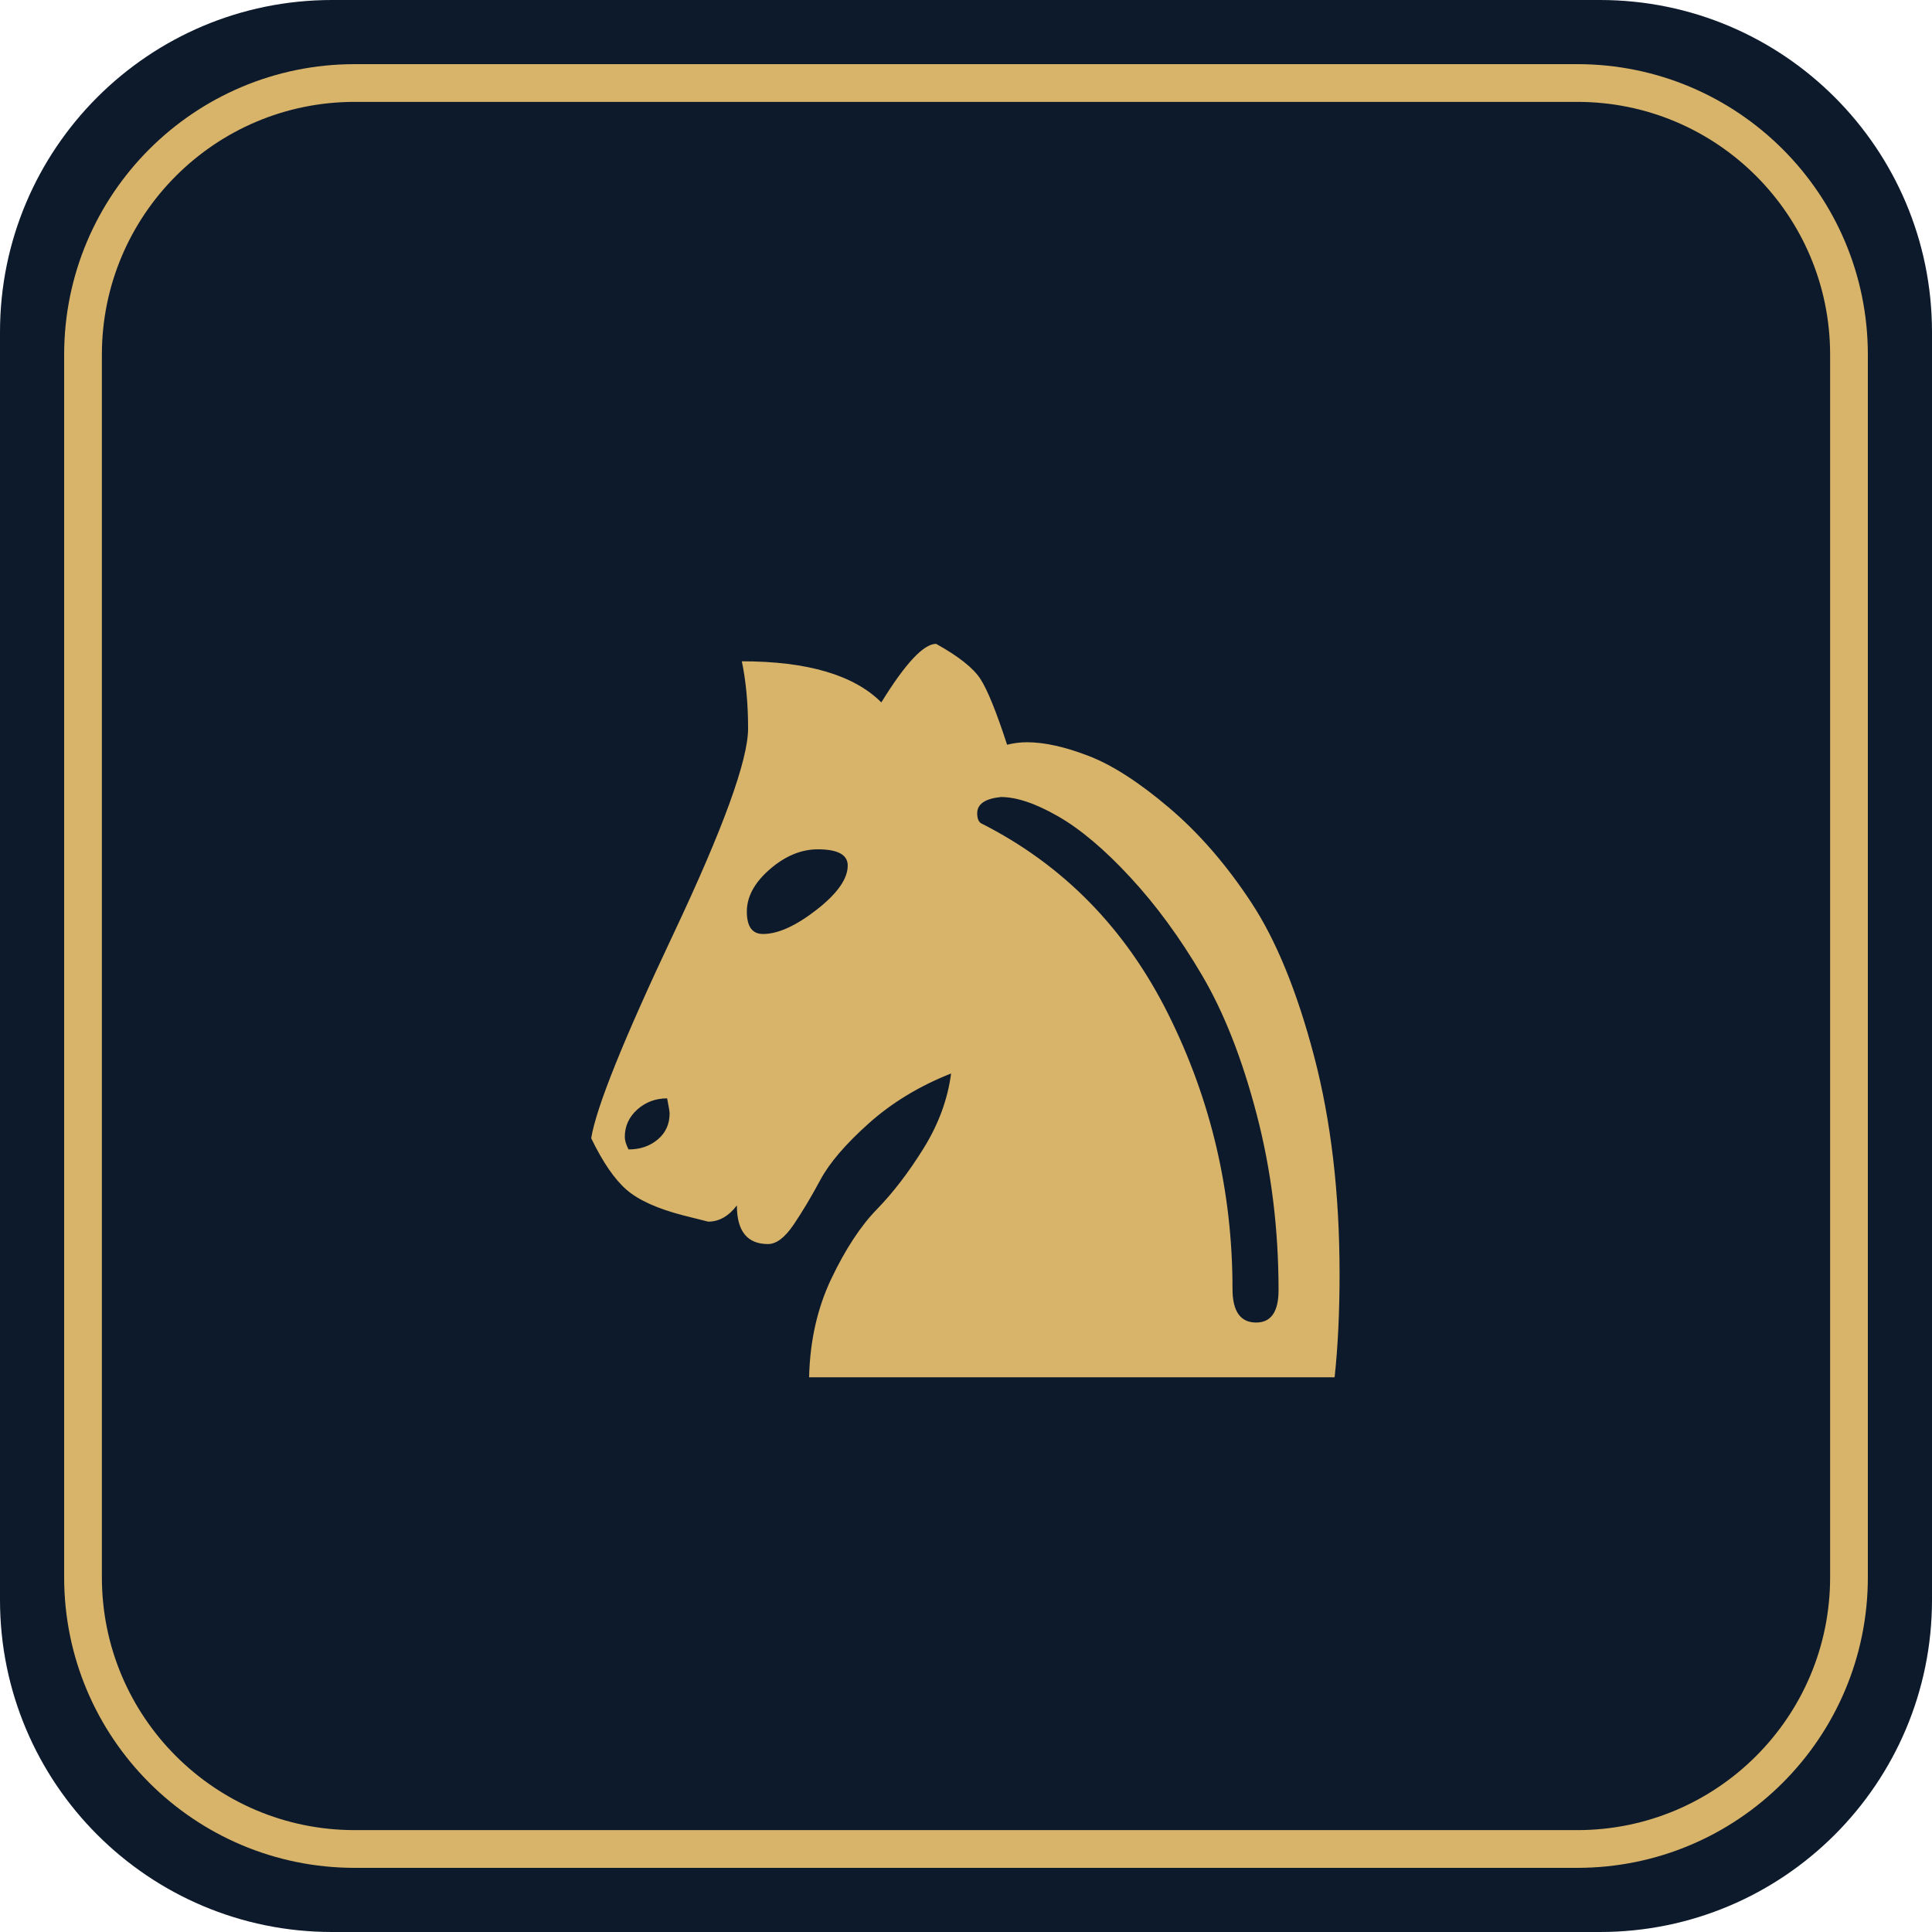
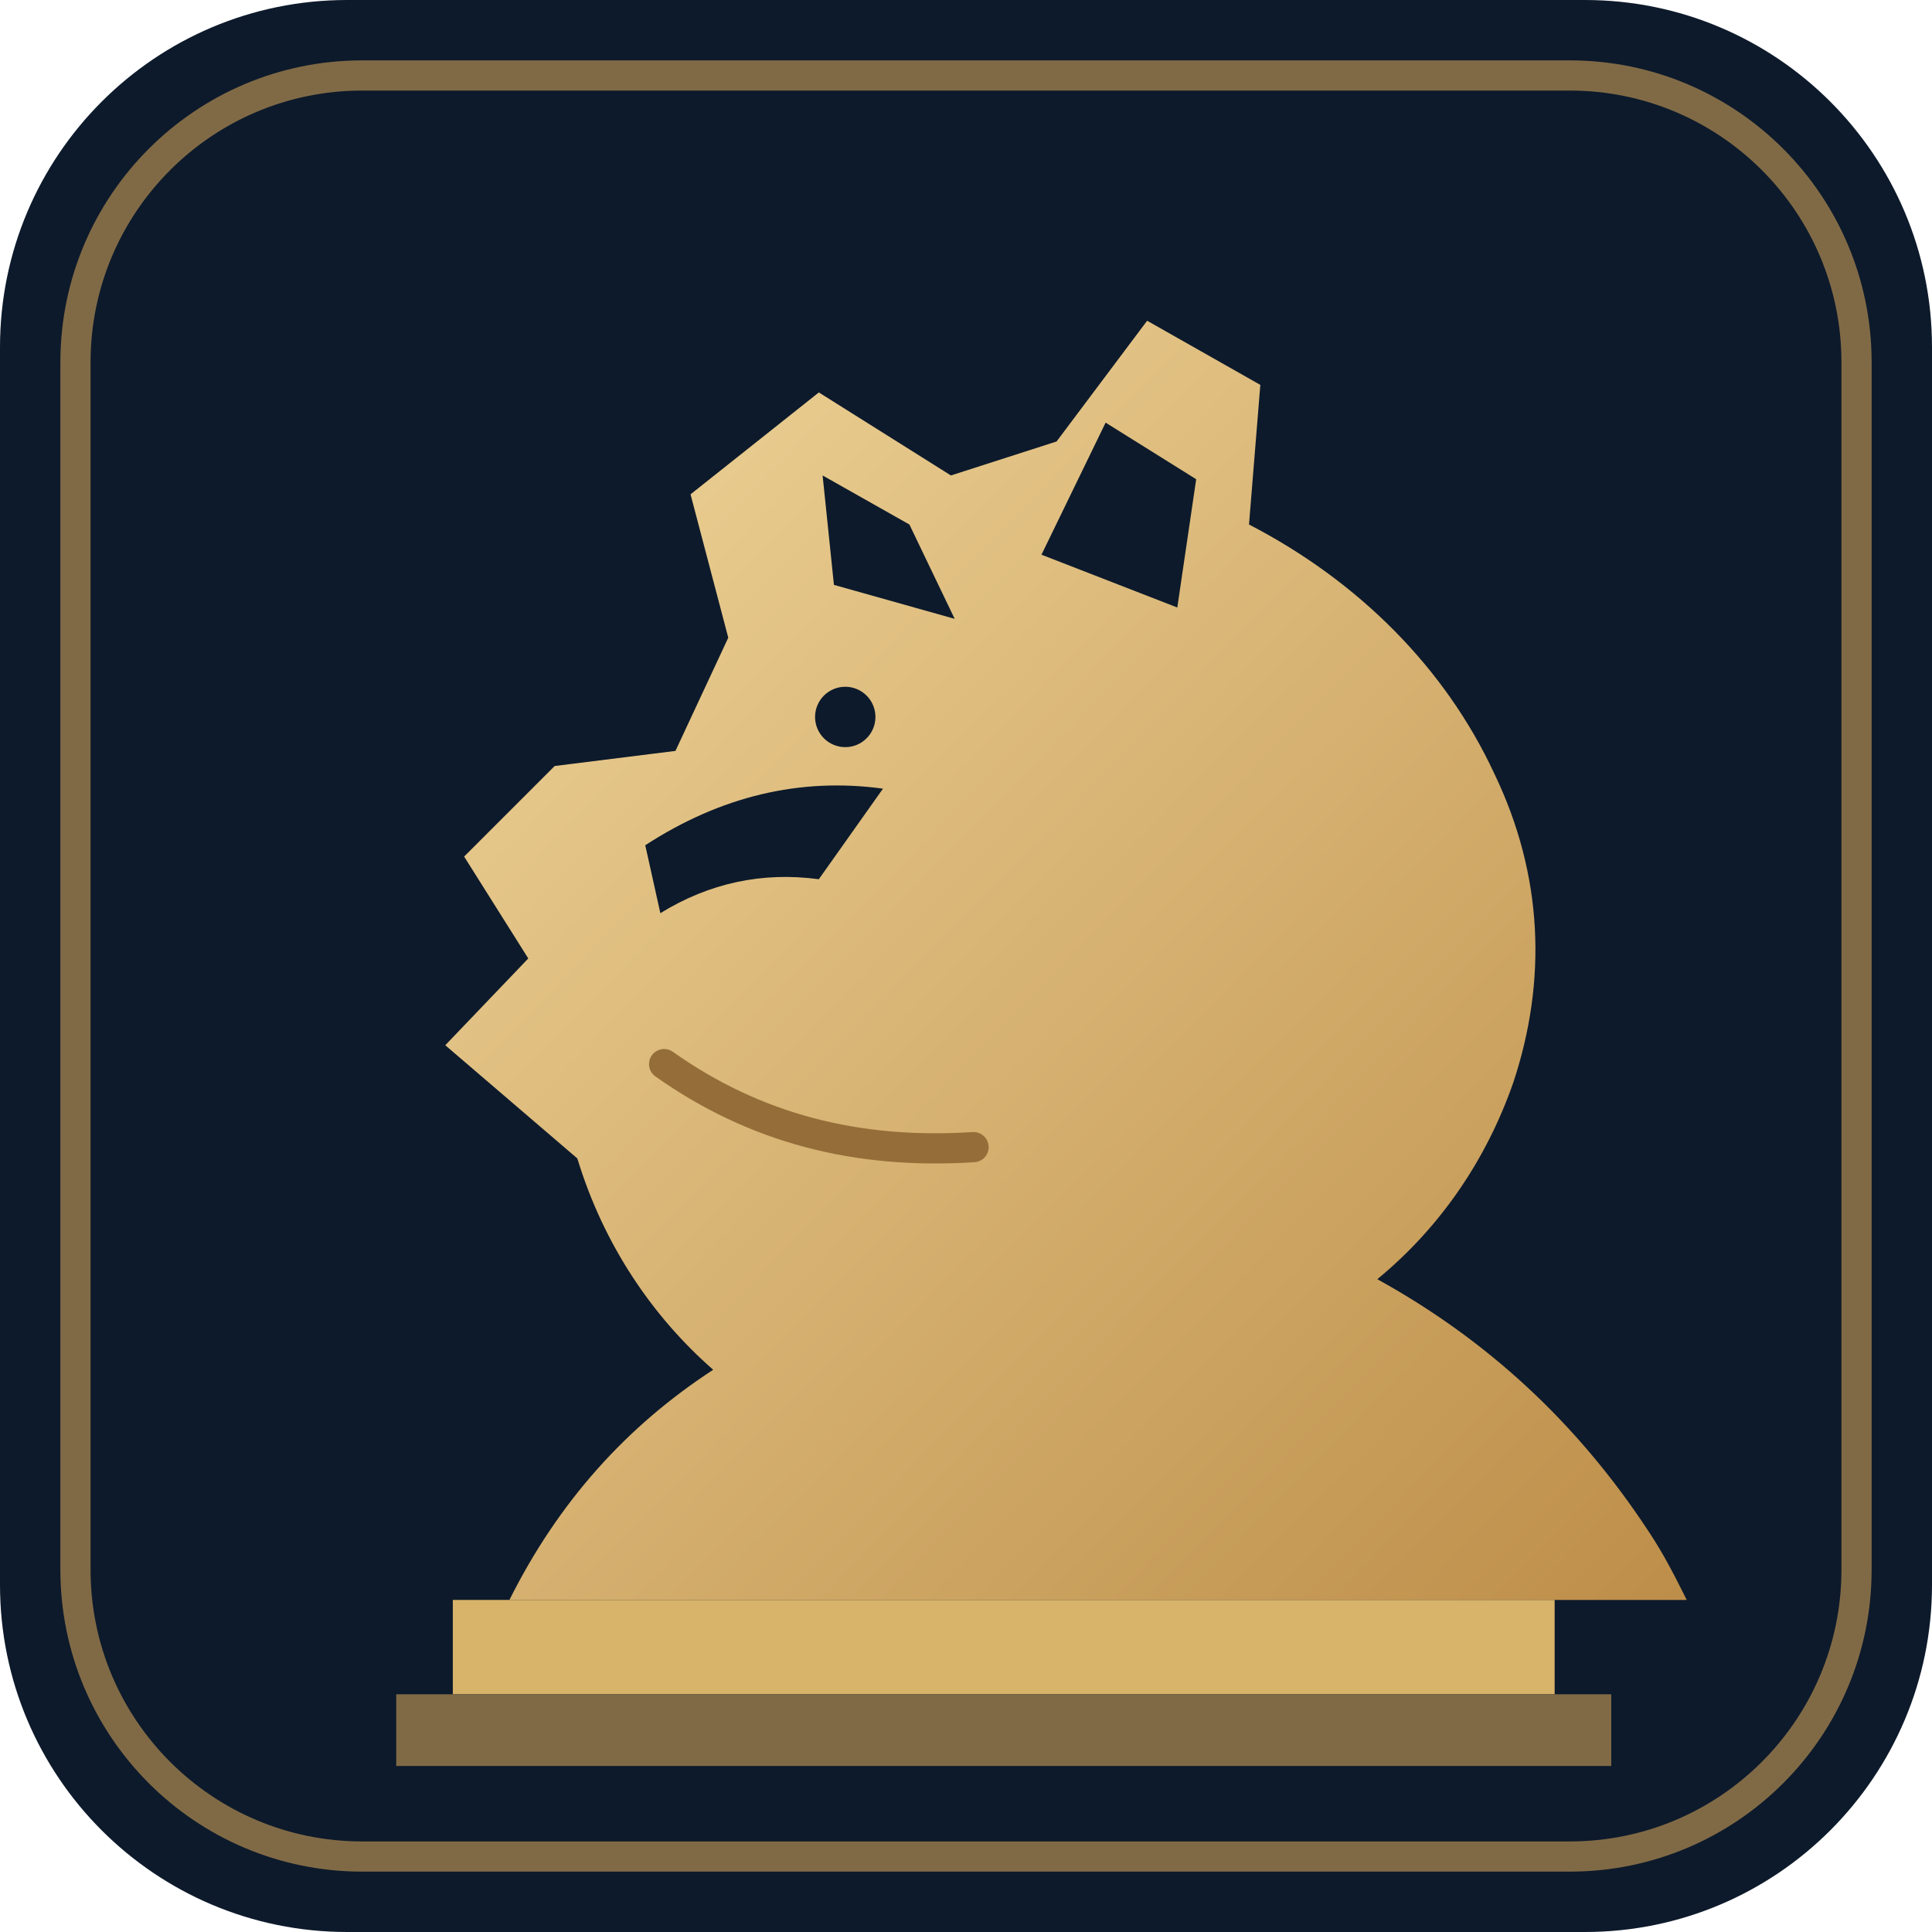
<svg xmlns="http://www.w3.org/2000/svg" width="512" height="512" viewBox="0 0 512 512">
-   <rect width="512" height="512" rx="88" fill="#0d1a2b" />
-   <rect x="22" y="22" width="468" height="468" rx="72" fill="none" stroke="#d8b36a" stroke-width="10" />
-   <text x="256" y="365" text-anchor="middle" font-family="Georgia,serif" font-size="330" fill="#d8b36a">♞</text>
+   <defs>
+     <linearGradient id="g" x1="0" y1="0" x2="1" y2="1">
+       <stop offset="0" stop-color="#f0d69b" />
+       <stop offset="1" stop-color="#bd8e49" />
+     </linearGradient>
+   </defs>
+   <rect width="512" height="512" rx="92" fill="#0d1a2b" />
+   <rect x="20" y="20" width="472" height="472" rx="76" fill="none" stroke="#806a46" stroke-width="8" />
+   <path fill="url(#g)" d="M135 424c13-26 31-46 54-61-16-14-29-33-36-56l-35-30 22-23-17-27 24-24 32-4 14-30-10-38 34-27 35 22 28-9 24-32 30 17-3 37c29 15 52 38 65 66 13 27 14 55 5 82-7 20-19 38-36 52 29 16 53 38 72 67 4 6 7 12 10 18H135z" />
+   <path fill="#0d1a2b" d="M171 224c20-13 41-18 63-15l-17 24c-15-2-29 1-42 9z" />
+   <path fill="#0d1a2b" d="M221 155l-3-29 23 13 12 25zM276 147l17-35 24 15-5 34z" />
+   <circle cx="224" cy="190" r="8" fill="#0d1a2b" />
+   <path d="M176 282c24 17 51 24 82 22" fill="none" stroke="#946d39" stroke-width="8" stroke-linecap="round" />
+   <path fill="#d8b36a" d="M120 424h292v25H120z" />
+   <path fill="#806a46" d="M105 449h322v19H105z" />
</svg>
